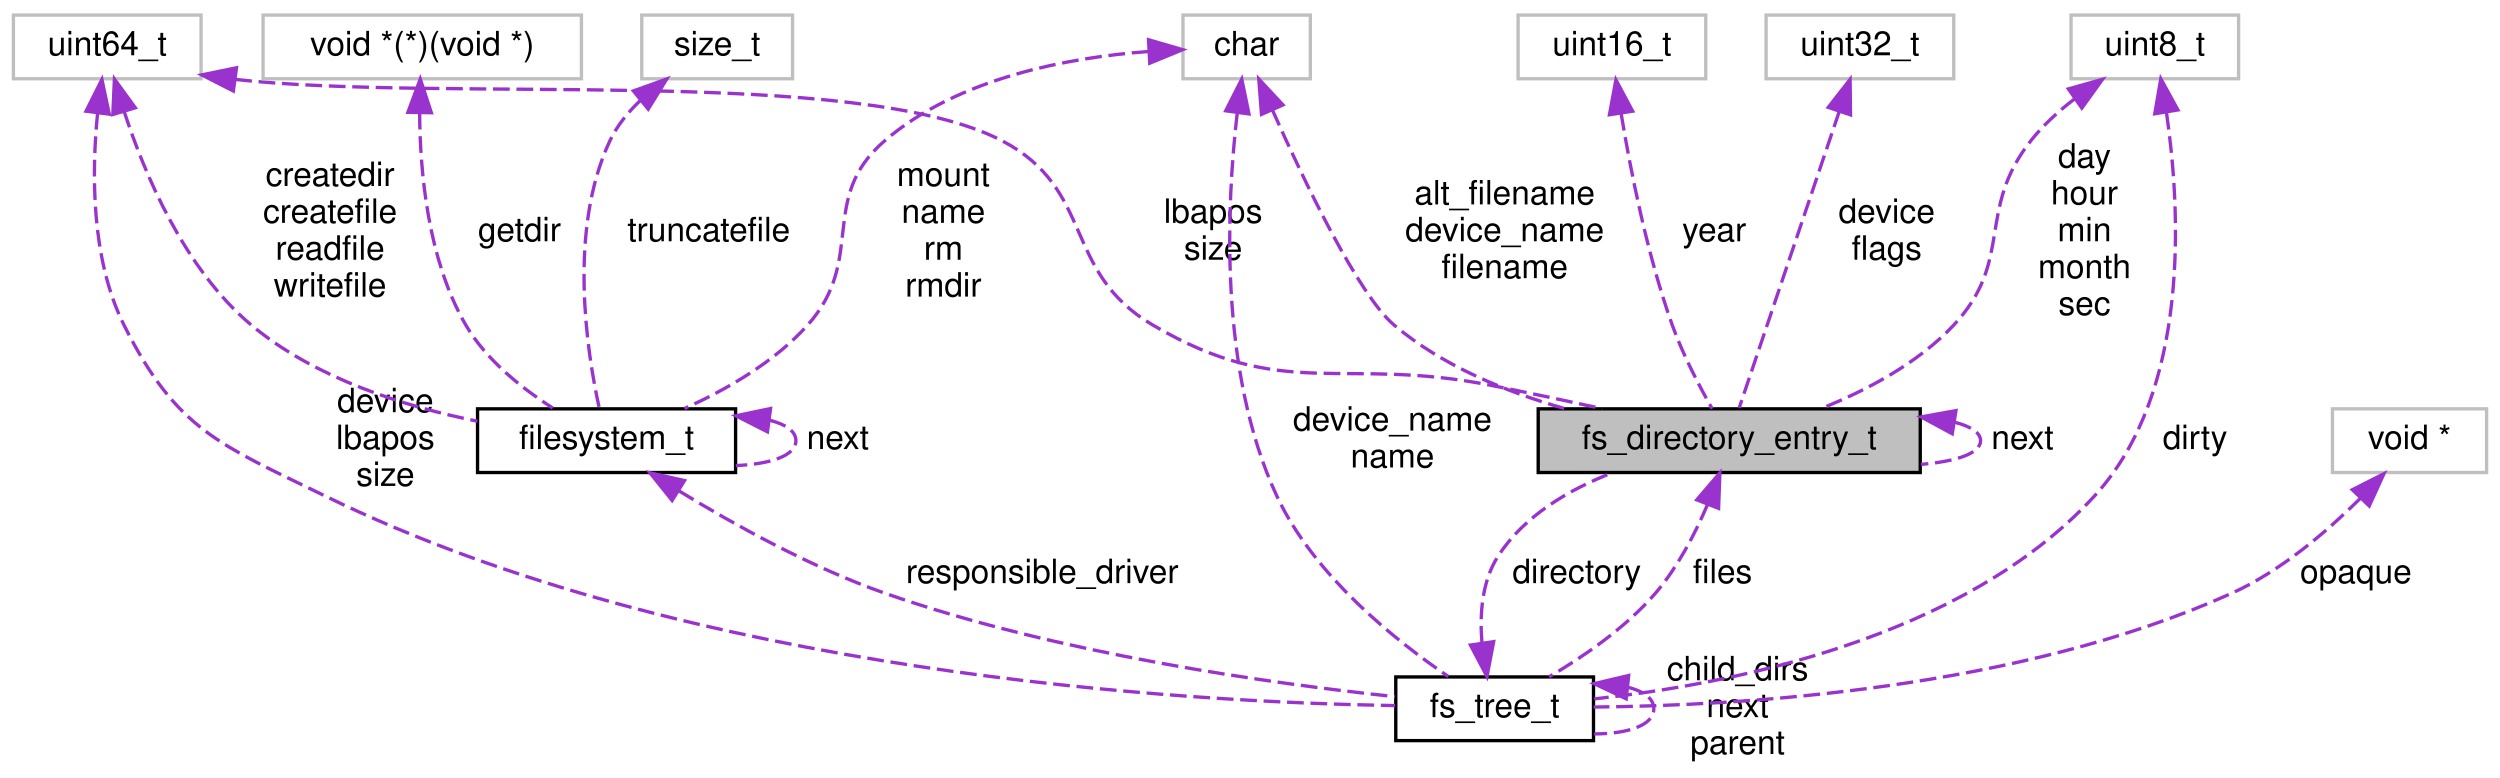
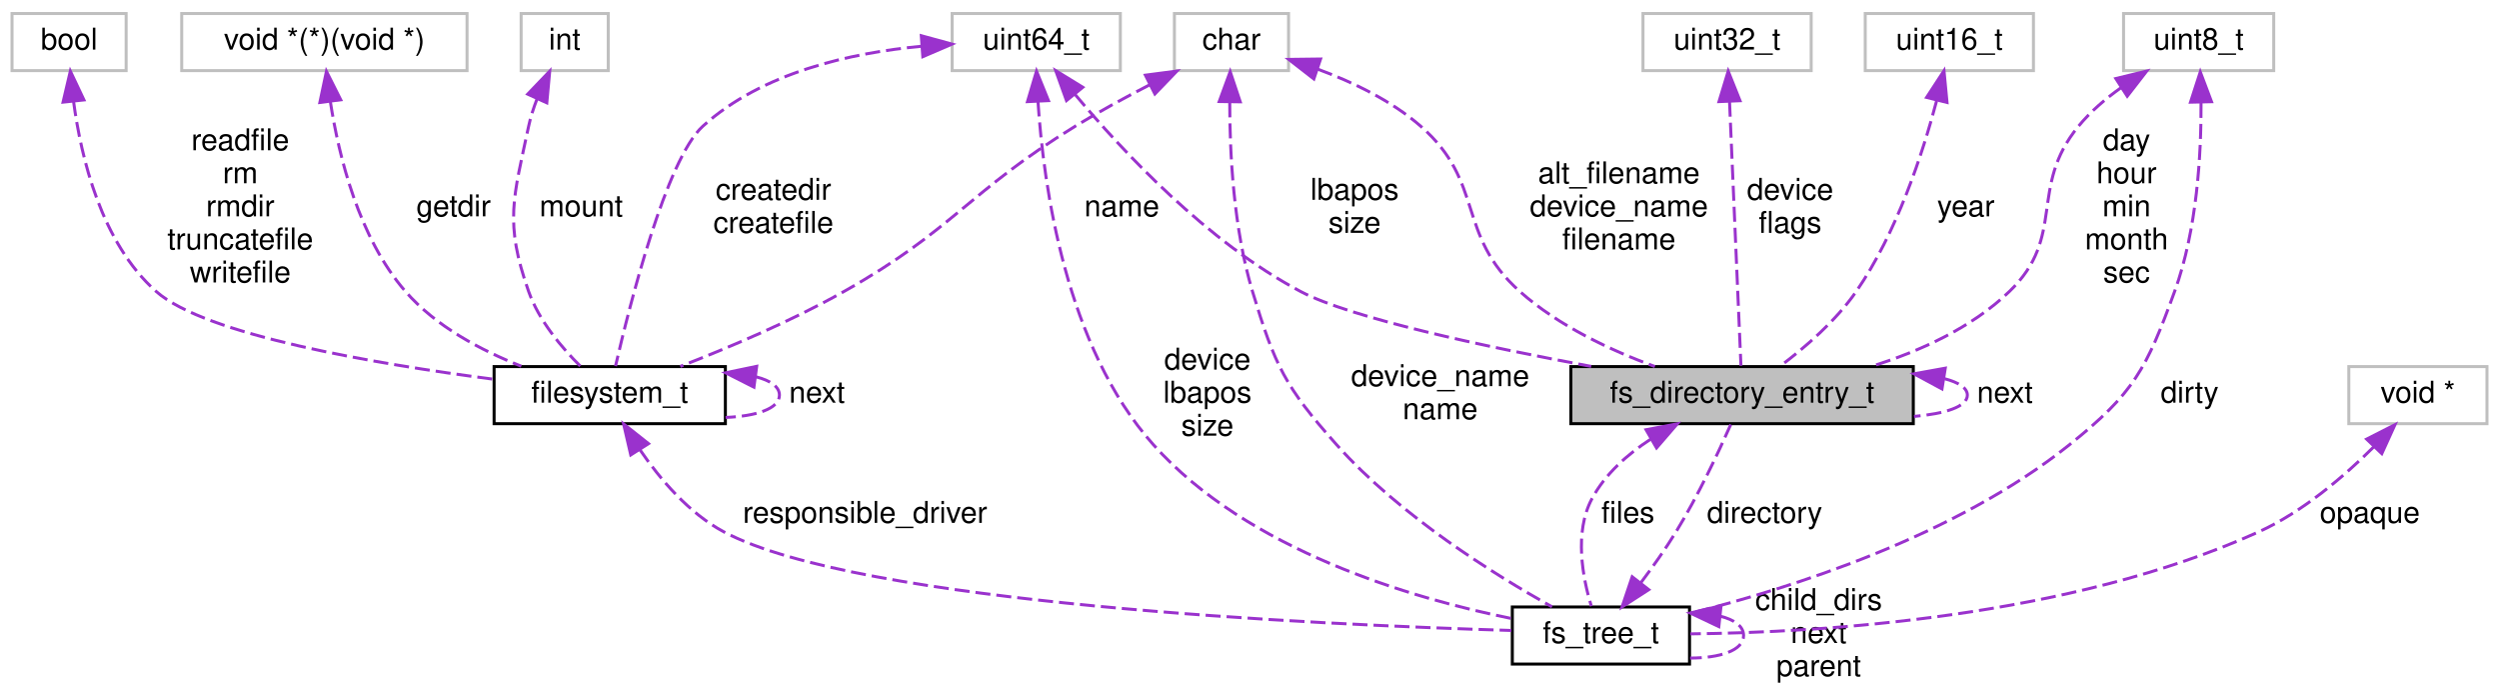
- <svg xmlns="http://www.w3.org/2000/svg" xmlns:xlink="http://www.w3.org/1999/xlink" width="746pt" height="232pt" viewBox="0.00 0.00 746.00 232.00">
+ <svg xmlns="http://www.w3.org/2000/svg" xmlns:xlink="http://www.w3.org/1999/xlink" width="832pt" height="232pt" viewBox="0.00 0.00 832.00 232.00">
  <g id="graph0" class="graph" transform="scale(1 1) rotate(0) translate(4 228)">
    <g id="node1" class="node">
      <g id="a_node1">
        <a xlink:title="A VFS directory entry. Files AND directories have these, but internally there is also a tree of fs_tr...">
-           <polygon fill="#bfbfbf" stroke="black" points="455,-87 455,-106 569,-106 569,-87 455,-87" />
-           <text text-anchor="middle" x="512" y="-94" font-family="Helvetica,sans-Serif" font-size="10.00">fs_directory_entry_t</text>
+           <polygon fill="#bfbfbf" stroke="black" points="519,-87 519,-106 633,-106 633,-87 519,-87" />
+           <text text-anchor="middle" x="576" y="-94" font-family="Helvetica,sans-Serif" font-size="10.00">fs_directory_entry_t</text>
        </a>
      </g>
    </g>
    <g id="edge1" class="edge">
-       <path fill="none" stroke="#9a32cd" stroke-dasharray="5,2" d="M579.44,-101.96C584.14,-100.71 587,-98.89 587,-96.5 587,-92.67 579.67,-90.31 569.23,-89.41" />
-       <polygon fill="#9a32cd" stroke="#9a32cd" points="578.55,-98.56 569.23,-103.59 579.65,-105.47 578.55,-98.56" />
-       <text text-anchor="middle" x="599.5" y="-94" font-family="Helvetica,sans-Serif" font-size="10.00"> next</text>
+       <path fill="none" stroke="#9a32cd" stroke-dasharray="5,2" d="M643.44,-101.96C648.14,-100.71 651,-98.89 651,-96.5 651,-92.67 643.67,-90.31 633.23,-89.41" />
+       <polygon fill="#9a32cd" stroke="#9a32cd" points="642.55,-98.56 633.23,-103.59 643.65,-105.47 642.55,-98.56" />
+       <text text-anchor="middle" x="663.5" y="-94" font-family="Helvetica,sans-Serif" font-size="10.00"> next</text>
    </g>
    <g id="node3" class="node">
      <g id="a_node3">
        <a xlink:href="structfs__tree__t.html" target="_top" xlink:title="Used internally by filesystem.c to cache directories to RAM.">
-           <polygon fill="none" stroke="black" points="412.5,-7 412.5,-26 471.5,-26 471.5,-7 412.5,-7" />
-           <text text-anchor="middle" x="442" y="-14" font-family="Helvetica,sans-Serif" font-size="10.00">fs_tree_t</text>
+           <polygon fill="none" stroke="black" points="499.5,-7 499.5,-26 558.5,-26 558.5,-7 499.5,-7" />
+           <text text-anchor="middle" x="529" y="-14" font-family="Helvetica,sans-Serif" font-size="10.00">fs_tree_t</text>
        </a>
      </g>
    </g>
    <g id="edge5" class="edge">
-       <path fill="none" stroke="#9a32cd" stroke-dasharray="5,2" d="M505.5,-77.37C501.82,-68.77 496.63,-58.71 490,-51 481.12,-40.68 468.39,-31.98 458.26,-26.04" />
-       <polygon fill="#9a32cd" stroke="#9a32cd" points="502.31,-78.85 509.21,-86.89 508.83,-76.3 502.31,-78.85" />
-       <text text-anchor="middle" x="510" y="-54" font-family="Helvetica,sans-Serif" font-size="10.00"> files</text>
+       <path fill="none" stroke="#9a32cd" stroke-dasharray="5,2" d="M545.61,-81.87C537.82,-76.81 530.4,-70.24 526,-62 520.02,-50.8 522.93,-35.68 525.8,-26.27" />
+       <polygon fill="#9a32cd" stroke="#9a32cd" points="544.02,-84.99 554.44,-86.95 547.52,-78.93 544.02,-84.99" />
+       <text text-anchor="middle" x="538" y="-54" font-family="Helvetica,sans-Serif" font-size="10.00"> files</text>
    </g>
    <g id="node2" class="node">
      <g id="a_node2">
        <a xlink:title=" ">
-           <polygon fill="none" stroke="#bfbfbf" points="0,-204.5 0,-223.5 56,-223.5 56,-204.5 0,-204.5" />
-           <text text-anchor="middle" x="28" y="-211.5" font-family="Helvetica,sans-Serif" font-size="10.00">uint64_t</text>
+           <polygon fill="none" stroke="#bfbfbf" points="313,-204.5 313,-223.5 369,-223.5 369,-204.5 313,-204.5" />
+           <text text-anchor="middle" x="341" y="-211.5" font-family="Helvetica,sans-Serif" font-size="10.00">uint64_t</text>
        </a>
      </g>
    </g>
    <g id="edge2" class="edge">
-       <path fill="none" stroke="#9a32cd" stroke-dasharray="5,2" d="M66.19,-204.3C129.51,-197.27 251.96,-208.49 295,-186 322.99,-171.37 312.76,-146.99 340,-131 379.32,-107.92 396.27,-121.86 441,-113 451.77,-110.87 463.42,-108.39 474.1,-106.06" />
-       <polygon fill="#9a32cd" stroke="#9a32cd" points="65.63,-200.84 56.19,-205.65 66.57,-207.78 65.63,-200.84" />
-       <text text-anchor="middle" x="358" y="-161.5" font-family="Helvetica,sans-Serif" font-size="10.00"> lbapos</text>
-       <text text-anchor="middle" x="358" y="-150.5" font-family="Helvetica,sans-Serif" font-size="10.00">size</text>
+       <path fill="none" stroke="#9a32cd" stroke-dasharray="5,2" d="M353.96,-196.53C369.67,-177.73 397.93,-147.45 429,-131 445.65,-122.18 490.08,-112.68 525.77,-106.06" />
+       <polygon fill="#9a32cd" stroke="#9a32cd" points="351.07,-194.53 347.48,-204.5 356.5,-198.95 351.07,-194.53" />
+       <text text-anchor="middle" x="447" y="-161.5" font-family="Helvetica,sans-Serif" font-size="10.00"> lbapos</text>
+       <text text-anchor="middle" x="447" y="-150.5" font-family="Helvetica,sans-Serif" font-size="10.00">size</text>
    </g>
    <g id="edge4" class="edge">
-       <path fill="none" stroke="#9a32cd" stroke-dasharray="5,2" d="M25.13,-194.3C23.37,-176.95 23.06,-150.88 33,-131 48.65,-99.7 61.55,-95.36 93,-80 201.96,-26.78 349.89,-18.46 412.29,-17.45" />
-       <polygon fill="#9a32cd" stroke="#9a32cd" points="21.67,-194.82 26.41,-204.29 28.61,-193.93 21.67,-194.82" />
-       <text text-anchor="middle" x="111" y="-105" font-family="Helvetica,sans-Serif" font-size="10.00"> device</text>
-       <text text-anchor="middle" x="111" y="-94" font-family="Helvetica,sans-Serif" font-size="10.00">lbapos</text>
-       <text text-anchor="middle" x="111" y="-83" font-family="Helvetica,sans-Serif" font-size="10.00">size</text>
+       <path fill="none" stroke="#9a32cd" stroke-dasharray="5,2" d="M341.58,-194.24C343.42,-166.06 350.82,-112.64 380,-80 411.41,-44.86 465.76,-28.93 499.42,-22.12" />
+       <polygon fill="#9a32cd" stroke="#9a32cd" points="338.08,-194.17 341.09,-204.33 345.07,-194.51 338.08,-194.17" />
+       <text text-anchor="middle" x="398" y="-105" font-family="Helvetica,sans-Serif" font-size="10.00"> device</text>
+       <text text-anchor="middle" x="398" y="-94" font-family="Helvetica,sans-Serif" font-size="10.00">lbapos</text>
+       <text text-anchor="middle" x="398" y="-83" font-family="Helvetica,sans-Serif" font-size="10.00">size</text>
    </g>
    <g id="node4" class="node">
      <g id="a_node4">
        <a xlink:href="structfilesystem__t.html" target="_top" xlink:title="Defines a filesystem driver.">
-           <polygon fill="none" stroke="black" points="138.5,-87 138.5,-106 215.5,-106 215.5,-87 138.5,-87" />
-           <text text-anchor="middle" x="177" y="-94" font-family="Helvetica,sans-Serif" font-size="10.00">filesystem_t</text>
+           <polygon fill="none" stroke="black" points="160.5,-87 160.5,-106 237.5,-106 237.5,-87 160.5,-87" />
+           <text text-anchor="middle" x="199" y="-94" font-family="Helvetica,sans-Serif" font-size="10.00">filesystem_t</text>
        </a>
      </g>
    </g>
    <g id="edge8" class="edge">
-       <path fill="none" stroke="#9a32cd" stroke-dasharray="5,2" d="M33.04,-194.77C39.09,-176.17 51.01,-147.73 71,-131 90.02,-115.08 116.65,-106.7 138.46,-102.31" />
-       <polygon fill="#9a32cd" stroke="#9a32cd" points="29.67,-193.84 30.14,-204.42 36.37,-195.85 29.67,-193.84" />
-       <text text-anchor="middle" x="94.5" y="-172.5" font-family="Helvetica,sans-Serif" font-size="10.00"> createdir</text>
-       <text text-anchor="middle" x="94.5" y="-161.5" font-family="Helvetica,sans-Serif" font-size="10.00">createfile</text>
-       <text text-anchor="middle" x="94.5" y="-150.5" font-family="Helvetica,sans-Serif" font-size="10.00">readfile</text>
-       <text text-anchor="middle" x="94.5" y="-139.5" font-family="Helvetica,sans-Serif" font-size="10.00">writefile</text>
+       <path fill="none" stroke="#9a32cd" stroke-dasharray="5,2" d="M302.9,-212.61C279.25,-210.42 249.71,-203.87 230,-186 217.82,-174.96 205.56,-126.24 200.93,-106.18" />
+       <polygon fill="#9a32cd" stroke="#9a32cd" points="302.73,-216.11 312.96,-213.32 303.23,-209.13 302.73,-216.11" />
+       <text text-anchor="middle" x="253.5" y="-161.5" font-family="Helvetica,sans-Serif" font-size="10.00"> createdir</text>
+       <text text-anchor="middle" x="253.5" y="-150.5" font-family="Helvetica,sans-Serif" font-size="10.00">createfile</text>
    </g>
    <g id="edge3" class="edge">
-       <path fill="none" stroke="#9a32cd" stroke-dasharray="5,2" d="M438.21,-36.23C437.51,-44.71 438.18,-54.49 443,-62 450.77,-74.1 464.26,-81.96 477.27,-86.99" />
-       <polygon fill="#9a32cd" stroke="#9a32cd" points="441.71,-36.54 439.71,-26.13 434.78,-35.51 441.71,-36.54" />
-       <text text-anchor="middle" x="466.5" y="-54" font-family="Helvetica,sans-Serif" font-size="10.00"> directory</text>
+       <path fill="none" stroke="#9a32cd" stroke-dasharray="5,2" d="M542.3,-34.08C546.28,-39.35 550.5,-45.29 554,-51 561.3,-62.9 568.17,-77.56 572.23,-86.72" />
+       <polygon fill="#9a32cd" stroke="#9a32cd" points="544.93,-31.76 536.03,-26.01 539.41,-36.05 544.93,-31.76" />
+       <text text-anchor="middle" x="583.5" y="-54" font-family="Helvetica,sans-Serif" font-size="10.00"> directory</text>
    </g>
    <g id="edge6" class="edge">
-       <path fill="none" stroke="#9a32cd" stroke-dasharray="5,2" d="M481.67,-22.95C486.41,-21.77 489.5,-19.62 489.5,-16.5 489.5,-11.5 481.58,-9 471.69,-9" />
-       <polygon fill="#9a32cd" stroke="#9a32cd" points="481.26,-19.47 471.69,-24 482,-26.43 481.26,-19.47" />
-       <text text-anchor="middle" x="514.5" y="-25" font-family="Helvetica,sans-Serif" font-size="10.00"> child_dirs</text>
-       <text text-anchor="middle" x="514.5" y="-14" font-family="Helvetica,sans-Serif" font-size="10.00">next</text>
-       <text text-anchor="middle" x="514.5" y="-3" font-family="Helvetica,sans-Serif" font-size="10.00">parent</text>
+       <path fill="none" stroke="#9a32cd" stroke-dasharray="5,2" d="M568.67,-22.95C573.41,-21.77 576.5,-19.62 576.5,-16.5 576.5,-11.5 568.58,-9 558.69,-9" />
+       <polygon fill="#9a32cd" stroke="#9a32cd" points="568.26,-19.47 558.69,-24 569,-26.43 568.26,-19.47" />
+       <text text-anchor="middle" x="601.5" y="-25" font-family="Helvetica,sans-Serif" font-size="10.00"> child_dirs</text>
+       <text text-anchor="middle" x="601.5" y="-14" font-family="Helvetica,sans-Serif" font-size="10.00">next</text>
+       <text text-anchor="middle" x="601.5" y="-3" font-family="Helvetica,sans-Serif" font-size="10.00">parent</text>
    </g>
    <g id="edge7" class="edge">
-       <path fill="none" stroke="#9a32cd" stroke-dasharray="5,2" d="M198.65,-81.48C214.91,-71.55 238.07,-58.68 260,-51 311.85,-32.83 375.63,-23.99 412.28,-20.12" />
-       <polygon fill="#9a32cd" stroke="#9a32cd" points="196.56,-78.66 189.93,-86.92 200.26,-84.59 196.56,-78.66" />
-       <text text-anchor="middle" x="307" y="-54" font-family="Helvetica,sans-Serif" font-size="10.00"> responsible_driver</text>
+       <path fill="none" stroke="#9a32cd" stroke-dasharray="5,2" d="M209.03,-78.36C215.67,-68.64 225.31,-57.22 237,-51 281.93,-27.08 434.17,-20.1 499.17,-18.18" />
+       <polygon fill="#9a32cd" stroke="#9a32cd" points="206,-76.6 203.61,-86.92 211.91,-80.35 206,-76.6" />
+       <text text-anchor="middle" x="284" y="-54" font-family="Helvetica,sans-Serif" font-size="10.00"> responsible_driver</text>
    </g>
    <g id="edge10" class="edge">
-       <path fill="none" stroke="#9a32cd" stroke-dasharray="5,2" d="M225.72,-102.59C230.48,-101.36 233.5,-99.33 233.5,-96.5 233.5,-91.97 225.77,-89.49 215.56,-89.07" />
-       <polygon fill="#9a32cd" stroke="#9a32cd" points="225.01,-99.15 215.56,-103.93 225.93,-106.09 225.01,-99.15" />
-       <text text-anchor="middle" x="246" y="-94" font-family="Helvetica,sans-Serif" font-size="10.00"> next</text>
+       <path fill="none" stroke="#9a32cd" stroke-dasharray="5,2" d="M247.72,-102.59C252.48,-101.36 255.5,-99.33 255.5,-96.5 255.5,-91.97 247.77,-89.49 237.56,-89.07" />
+       <polygon fill="#9a32cd" stroke="#9a32cd" points="247.01,-99.15 237.56,-103.93 247.93,-106.09 247.01,-99.15" />
+       <text text-anchor="middle" x="268" y="-94" font-family="Helvetica,sans-Serif" font-size="10.00"> next</text>
    </g>
    <g id="node5" class="node">
      <g id="a_node5">
        <a xlink:title=" ">
-           <polygon fill="none" stroke="#bfbfbf" points="74.5,-204.5 74.5,-223.5 169.5,-223.5 169.5,-204.5 74.5,-204.5" />
-           <text text-anchor="middle" x="122" y="-211.5" font-family="Helvetica,sans-Serif" font-size="10.00">void *(*)(void *)</text>
+           <polygon fill="none" stroke="#bfbfbf" points="56.5,-204.5 56.5,-223.5 151.5,-223.5 151.5,-204.5 56.5,-204.5" />
+           <text text-anchor="middle" x="104" y="-211.5" font-family="Helvetica,sans-Serif" font-size="10.00">void *(*)(void *)</text>
        </a>
      </g>
    </g>
    <g id="edge9" class="edge">
-       <path fill="none" stroke="#9a32cd" stroke-dasharray="5,2" d="M121.22,-194.36C121.31,-176.86 123.63,-150.52 135,-131 141.1,-120.52 151.84,-112.05 160.93,-106.24" />
-       <polygon fill="#9a32cd" stroke="#9a32cd" points="117.72,-194.49 121.41,-204.43 124.72,-194.36 117.72,-194.49" />
-       <text text-anchor="middle" x="151" y="-156" font-family="Helvetica,sans-Serif" font-size="10.00"> getdir</text>
+       <path fill="none" stroke="#9a32cd" stroke-dasharray="5,2" d="M106,-194.09C108.8,-176 115.44,-148.9 131,-131 141.1,-119.38 156.17,-111.38 169.56,-106.13" />
+       <polygon fill="#9a32cd" stroke="#9a32cd" points="102.49,-193.89 104.68,-204.26 109.44,-194.79 102.49,-193.89" />
+       <text text-anchor="middle" x="147" y="-156" font-family="Helvetica,sans-Serif" font-size="10.00"> getdir</text>
    </g>
    <g id="node6" class="node">
      <g id="a_node6">
        <a xlink:title=" ">
-           <polygon fill="none" stroke="#bfbfbf" points="349,-204.5 349,-223.5 387,-223.5 387,-204.5 349,-204.5" />
-           <text text-anchor="middle" x="368" y="-211.5" font-family="Helvetica,sans-Serif" font-size="10.00">char</text>
-         </a>
-       </g>
-     </g>
-     <g id="edge17" class="edge">
-       <path fill="none" stroke="#9a32cd" stroke-dasharray="5,2" d="M375.69,-195.16C385.19,-173.85 401.39,-139.95 412,-131 426.41,-118.84 445.42,-111.04 462.98,-106.06" />
-       <polygon fill="#9a32cd" stroke="#9a32cd" points="372.43,-193.88 371.62,-204.44 378.84,-196.69 372.43,-193.88" />
-       <text text-anchor="middle" x="445" y="-167" font-family="Helvetica,sans-Serif" font-size="10.00"> alt_filename</text>
-       <text text-anchor="middle" x="445" y="-156" font-family="Helvetica,sans-Serif" font-size="10.00">device_name</text>
-       <text text-anchor="middle" x="445" y="-145" font-family="Helvetica,sans-Serif" font-size="10.00">filename</text>
-     </g>
-     <g id="edge13" class="edge">
-       <path fill="none" stroke="#9a32cd" stroke-dasharray="5,2" d="M365.18,-194.14C362.06,-167.37 359.54,-117.46 377,-80 388.11,-56.16 412.63,-36.7 428.18,-26.13" />
-       <polygon fill="#9a32cd" stroke="#9a32cd" points="361.75,-194.94 366.54,-204.39 368.69,-194.01 361.75,-194.94" />
-       <text text-anchor="middle" x="411.5" y="-99.5" font-family="Helvetica,sans-Serif" font-size="10.00"> device_name</text>
-       <text text-anchor="middle" x="411.5" y="-88.5" font-family="Helvetica,sans-Serif" font-size="10.00">name</text>
+           <polygon fill="none" stroke="#bfbfbf" points="387,-204.5 387,-223.5 425,-223.5 425,-204.5 387,-204.5" />
+           <text text-anchor="middle" x="406" y="-211.5" font-family="Helvetica,sans-Serif" font-size="10.00">char</text>
+         </a>
+       </g>
+     </g>
+     <g id="edge18" class="edge">
+       <path fill="none" stroke="#9a32cd" stroke-dasharray="5,2" d="M434.78,-204.96C446.34,-200.7 459.22,-194.53 469,-186 490.48,-167.25 480.71,-149.96 502,-131 514.85,-119.56 532.26,-111.41 546.96,-106.02" />
+       <polygon fill="#9a32cd" stroke="#9a32cd" points="433.43,-201.72 425.07,-208.23 435.66,-208.36 433.43,-201.72" />
+       <text text-anchor="middle" x="535" y="-167" font-family="Helvetica,sans-Serif" font-size="10.00"> alt_filename</text>
+       <text text-anchor="middle" x="535" y="-156" font-family="Helvetica,sans-Serif" font-size="10.00">device_name</text>
+       <text text-anchor="middle" x="535" y="-145" font-family="Helvetica,sans-Serif" font-size="10.00">filename</text>
+     </g>
+     <g id="edge14" class="edge">
+       <path fill="none" stroke="#9a32cd" stroke-dasharray="5,2" d="M405.42,-193.94C405.41,-177.05 406.68,-151.89 413,-131 420.48,-106.25 423.8,-99.31 441,-80 462.06,-56.35 493.67,-36.69 512.72,-26.06" />
+       <polygon fill="#9a32cd" stroke="#9a32cd" points="401.92,-194.21 405.57,-204.16 408.92,-194.11 401.92,-194.21" />
+       <text text-anchor="middle" x="475.5" y="-99.5" font-family="Helvetica,sans-Serif" font-size="10.00"> device_name</text>
+       <text text-anchor="middle" x="475.5" y="-88.5" font-family="Helvetica,sans-Serif" font-size="10.00">name</text>
    </g>
    <g id="edge11" class="edge">
-       <path fill="none" stroke="#9a32cd" stroke-dasharray="5,2" d="M338.69,-212.63C314.91,-210.85 281.86,-204.79 260,-186 239.9,-168.73 254.65,-150.76 237,-131 227.07,-119.88 212.53,-111.63 200.25,-106.1" />
-       <polygon fill="#9a32cd" stroke="#9a32cd" points="338.72,-216.14 348.89,-213.18 339.09,-209.15 338.72,-216.14" />
-       <text text-anchor="middle" x="277.5" y="-172.5" font-family="Helvetica,sans-Serif" font-size="10.00"> mount</text>
-       <text text-anchor="middle" x="277.5" y="-161.5" font-family="Helvetica,sans-Serif" font-size="10.00">name</text>
-       <text text-anchor="middle" x="277.5" y="-150.5" font-family="Helvetica,sans-Serif" font-size="10.00">rm</text>
-       <text text-anchor="middle" x="277.5" y="-139.5" font-family="Helvetica,sans-Serif" font-size="10.00">rmdir</text>
+       <path fill="none" stroke="#9a32cd" stroke-dasharray="5,2" d="M378.76,-199.77C370.66,-195.6 361.86,-190.81 354,-186 318.14,-164.03 313.64,-151.64 277,-131 259.41,-121.09 238.31,-112.19 222.49,-106.06" />
+       <polygon fill="#9a32cd" stroke="#9a32cd" points="377.34,-202.98 387.85,-204.36 380.5,-196.73 377.34,-202.98" />
+       <text text-anchor="middle" x="369.5" y="-156" font-family="Helvetica,sans-Serif" font-size="10.00"> name</text>
    </g>
    <g id="node7" class="node">
      <g id="a_node7">
        <a xlink:title=" ">
-           <polygon fill="none" stroke="#bfbfbf" points="187.5,-204.5 187.5,-223.5 232.5,-223.5 232.5,-204.5 187.5,-204.5" />
-           <text text-anchor="middle" x="210" y="-211.5" font-family="Helvetica,sans-Serif" font-size="10.00">size_t</text>
+           <polygon fill="none" stroke="#bfbfbf" points="169.5,-204.5 169.5,-223.5 198.5,-223.5 198.5,-204.5 169.5,-204.5" />
+           <text text-anchor="middle" x="184" y="-211.5" font-family="Helvetica,sans-Serif" font-size="10.00">int</text>
        </a>
      </g>
    </g>
    <g id="edge12" class="edge">
-       <path fill="none" stroke="#9a32cd" stroke-dasharray="5,2" d="M187.13,-198.07C183.44,-194.57 180.14,-190.53 178,-186 165.42,-159.32 171.15,-122.88 174.8,-106.32" />
-       <polygon fill="#9a32cd" stroke="#9a32cd" points="185.01,-200.86 194.98,-204.45 189.43,-195.43 185.01,-200.86" />
-       <text text-anchor="middle" x="207.5" y="-156" font-family="Helvetica,sans-Serif" font-size="10.00"> truncatefile</text>
+       <path fill="none" stroke="#9a32cd" stroke-dasharray="5,2" d="M174.79,-195.05C173.64,-192.09 172.64,-189.01 172,-186 166.93,-162.09 163.87,-154.05 172,-131 175.43,-121.28 183.01,-112.3 189.26,-106.1" />
+       <polygon fill="#9a32cd" stroke="#9a32cd" points="171.69,-196.67 179.02,-204.32 178.05,-193.77 171.69,-196.67" />
+       <text text-anchor="middle" x="189.5" y="-156" font-family="Helvetica,sans-Serif" font-size="10.00"> mount</text>
    </g>
    <g id="node8" class="node">
      <g id="a_node8">
        <a xlink:title=" ">
-           <polygon fill="none" stroke="#bfbfbf" points="614,-204.5 614,-223.5 664,-223.5 664,-204.5 614,-204.5" />
-           <text text-anchor="middle" x="639" y="-211.5" font-family="Helvetica,sans-Serif" font-size="10.00">uint8_t</text>
-         </a>
-       </g>
-     </g>
-     <g id="edge19" class="edge">
-       <path fill="none" stroke="#9a32cd" stroke-dasharray="5,2" d="M614.97,-198.43C610.24,-194.8 605.63,-190.6 602,-186 585.58,-165.2 597.09,-150.36 579,-131 568.26,-119.5 552.7,-111.39 539.28,-106.03" />
-       <polygon fill="#9a32cd" stroke="#9a32cd" points="613.21,-201.47 623.4,-204.34 617.22,-195.74 613.21,-201.47" />
-       <text text-anchor="middle" x="618" y="-178" font-family="Helvetica,sans-Serif" font-size="10.00"> day</text>
-       <text text-anchor="middle" x="618" y="-167" font-family="Helvetica,sans-Serif" font-size="10.00">hour</text>
-       <text text-anchor="middle" x="618" y="-156" font-family="Helvetica,sans-Serif" font-size="10.00">min</text>
-       <text text-anchor="middle" x="618" y="-145" font-family="Helvetica,sans-Serif" font-size="10.00">month</text>
-       <text text-anchor="middle" x="618" y="-134" font-family="Helvetica,sans-Serif" font-size="10.00">sec</text>
-     </g>
-     <g id="edge14" class="edge">
-       <path fill="none" stroke="#9a32cd" stroke-dasharray="5,2" d="M642.49,-194.3C646.64,-165.77 649.79,-111.39 621,-80 581.73,-37.18 511.52,-23.7 471.7,-19.45" />
-       <polygon fill="#9a32cd" stroke="#9a32cd" points="638.98,-194.05 640.79,-204.49 645.89,-195.2 638.98,-194.05" />
-       <text text-anchor="middle" x="651" y="-94" font-family="Helvetica,sans-Serif" font-size="10.00"> dirty</text>
+           <polygon fill="none" stroke="#bfbfbf" points="0,-204.5 0,-223.5 38,-223.5 38,-204.5 0,-204.5" />
+           <text text-anchor="middle" x="19" y="-211.5" font-family="Helvetica,sans-Serif" font-size="10.00">bool</text>
+         </a>
+       </g>
+     </g>
+     <g id="edge13" class="edge">
+       <path fill="none" stroke="#9a32cd" stroke-dasharray="5,2" d="M20.48,-194.31C22.98,-175.54 29.75,-147.16 48,-131 64.39,-116.49 121.12,-106.88 160.18,-101.81" />
+       <polygon fill="#9a32cd" stroke="#9a32cd" points="16.99,-194 19.42,-204.32 23.95,-194.74 16.99,-194" />
+       <text text-anchor="middle" x="76" y="-178" font-family="Helvetica,sans-Serif" font-size="10.00"> readfile</text>
+       <text text-anchor="middle" x="76" y="-167" font-family="Helvetica,sans-Serif" font-size="10.00">rm</text>
+       <text text-anchor="middle" x="76" y="-156" font-family="Helvetica,sans-Serif" font-size="10.00">rmdir</text>
+       <text text-anchor="middle" x="76" y="-145" font-family="Helvetica,sans-Serif" font-size="10.00">truncatefile</text>
+       <text text-anchor="middle" x="76" y="-134" font-family="Helvetica,sans-Serif" font-size="10.00">writefile</text>
    </g>
    <g id="node9" class="node">
      <g id="a_node9">
        <a xlink:title=" ">
-           <polygon fill="none" stroke="#bfbfbf" points="692,-87 692,-106 738,-106 738,-87 692,-87" />
-           <text text-anchor="middle" x="715" y="-94" font-family="Helvetica,sans-Serif" font-size="10.00">void *</text>
-         </a>
-       </g>
+           <polygon fill="none" stroke="#bfbfbf" points="703,-204.5 703,-223.5 753,-223.5 753,-204.5 703,-204.5" />
+           <text text-anchor="middle" x="728" y="-211.5" font-family="Helvetica,sans-Serif" font-size="10.00">uint8_t</text>
+         </a>
+       </g>
+     </g>
+     <g id="edge20" class="edge">
+       <path fill="none" stroke="#9a32cd" stroke-dasharray="5,2" d="M702.12,-198.78C696.97,-195.11 691.95,-190.82 688,-186 671.2,-165.51 684.07,-149.39 665,-131 652.4,-118.85 634.98,-111.02 618.89,-106.01" />
+       <polygon fill="#9a32cd" stroke="#9a32cd" points="700.43,-201.86 710.72,-204.35 704.23,-195.98 700.43,-201.86" />
+       <text text-anchor="middle" x="704" y="-178" font-family="Helvetica,sans-Serif" font-size="10.00"> day</text>
+       <text text-anchor="middle" x="704" y="-167" font-family="Helvetica,sans-Serif" font-size="10.00">hour</text>
+       <text text-anchor="middle" x="704" y="-156" font-family="Helvetica,sans-Serif" font-size="10.00">min</text>
+       <text text-anchor="middle" x="704" y="-145" font-family="Helvetica,sans-Serif" font-size="10.00">month</text>
+       <text text-anchor="middle" x="704" y="-134" font-family="Helvetica,sans-Serif" font-size="10.00">sec</text>
    </g>
    <g id="edge15" class="edge">
-       <path fill="none" stroke="#9a32cd" stroke-dasharray="5,2" d="M700.39,-79.36C690.53,-69.54 676.68,-57.64 662,-51 598.46,-22.26 515.15,-17.39 471.54,-17.02" />
-       <polygon fill="#9a32cd" stroke="#9a32cd" points="697.93,-81.86 707.38,-86.66 702.98,-77.02 697.93,-81.86" />
-       <text text-anchor="middle" x="699" y="-54" font-family="Helvetica,sans-Serif" font-size="10.00"> opaque</text>
+       <path fill="none" stroke="#9a32cd" stroke-dasharray="5,2" d="M728.8,-193.76C728.88,-176.75 727.48,-151.53 720,-131 710.59,-105.17 706.46,-97.18 685,-80 646.97,-49.54 592.17,-32.23 558.66,-23.87" />
+       <polygon fill="#9a32cd" stroke="#9a32cd" points="725.29,-193.99 728.55,-204.06 732.29,-194.15 725.29,-193.99" />
+       <text text-anchor="middle" x="725" y="-94" font-family="Helvetica,sans-Serif" font-size="10.00"> dirty</text>
    </g>
    <g id="node10" class="node">
      <g id="a_node10">
        <a xlink:title=" ">
-           <polygon fill="none" stroke="#bfbfbf" points="449,-204.5 449,-223.5 505,-223.5 505,-204.5 449,-204.5" />
-           <text text-anchor="middle" x="477" y="-211.5" font-family="Helvetica,sans-Serif" font-size="10.00">uint16_t</text>
+           <polygon fill="none" stroke="#bfbfbf" points="778,-87 778,-106 824,-106 824,-87 778,-87" />
+           <text text-anchor="middle" x="801" y="-94" font-family="Helvetica,sans-Serif" font-size="10.00">void *</text>
        </a>
      </g>
    </g>
    <g id="edge16" class="edge">
-       <path fill="none" stroke="#9a32cd" stroke-dasharray="5,2" d="M479.77,-193.98C482.55,-177.11 487.52,-151.97 495,-131 498.16,-122.15 503.14,-112.66 506.9,-106.05" />
-       <polygon fill="#9a32cd" stroke="#9a32cd" points="476.26,-193.76 478.19,-204.18 483.18,-194.83 476.26,-193.76" />
-       <text text-anchor="middle" x="507.5" y="-156" font-family="Helvetica,sans-Serif" font-size="10.00"> year</text>
+       <path fill="none" stroke="#9a32cd" stroke-dasharray="5,2" d="M786.39,-79.37C776.53,-69.55 762.68,-57.65 748,-51 684.93,-22.45 602.28,-17.48 558.77,-17.05" />
+       <polygon fill="#9a32cd" stroke="#9a32cd" points="783.93,-81.86 793.37,-86.66 788.98,-77.02 783.93,-81.86" />
+       <text text-anchor="middle" x="785" y="-54" font-family="Helvetica,sans-Serif" font-size="10.00"> opaque</text>
    </g>
    <g id="node11" class="node">
      <g id="a_node11">
        <a xlink:title=" ">
-           <polygon fill="none" stroke="#bfbfbf" points="523,-204.5 523,-223.5 579,-223.5 579,-204.5 523,-204.5" />
-           <text text-anchor="middle" x="551" y="-211.5" font-family="Helvetica,sans-Serif" font-size="10.00">uint32_t</text>
-         </a>
-       </g>
-     </g>
-     <g id="edge18" class="edge">
-       <path fill="none" stroke="#9a32cd" stroke-dasharray="5,2" d="M544.87,-194.84C536.37,-169.66 521.32,-125.1 514.97,-106.28" />
-       <polygon fill="#9a32cd" stroke="#9a32cd" points="541.55,-195.96 548.07,-204.32 548.19,-193.72 541.55,-195.96" />
-       <text text-anchor="middle" x="559" y="-161.5" font-family="Helvetica,sans-Serif" font-size="10.00"> device</text>
-       <text text-anchor="middle" x="559" y="-150.5" font-family="Helvetica,sans-Serif" font-size="10.00">flags</text>
+           <polygon fill="none" stroke="#bfbfbf" points="617,-204.5 617,-223.5 673,-223.5 673,-204.5 617,-204.5" />
+           <text text-anchor="middle" x="645" y="-211.5" font-family="Helvetica,sans-Serif" font-size="10.00">uint16_t</text>
+         </a>
+       </g>
+     </g>
+     <g id="edge17" class="edge">
+       <path fill="none" stroke="#9a32cd" stroke-dasharray="5,2" d="M640.75,-194.41C636.13,-176.94 627.56,-150.62 614,-131 607.2,-121.16 596.9,-112.32 588.74,-106.2" />
+       <polygon fill="#9a32cd" stroke="#9a32cd" points="637.43,-195.58 643.22,-204.45 644.23,-193.9 637.43,-195.58" />
+       <text text-anchor="middle" x="650.5" y="-156" font-family="Helvetica,sans-Serif" font-size="10.00"> year</text>
+     </g>
+     <g id="node12" class="node">
+       <g id="a_node12">
+         <a xlink:title=" ">
+           <polygon fill="none" stroke="#bfbfbf" points="543,-204.5 543,-223.5 599,-223.5 599,-204.5 543,-204.5" />
+           <text text-anchor="middle" x="571" y="-211.5" font-family="Helvetica,sans-Serif" font-size="10.00">uint32_t</text>
+         </a>
+       </g>
+     </g>
+     <g id="edge19" class="edge">
+       <path fill="none" stroke="#9a32cd" stroke-dasharray="5,2" d="M571.82,-194.16C572.91,-168.87 574.81,-124.94 575.62,-106.28" />
+       <polygon fill="#9a32cd" stroke="#9a32cd" points="568.31,-194.18 571.38,-204.32 575.31,-194.48 568.31,-194.18" />
+       <text text-anchor="middle" x="592" y="-161.5" font-family="Helvetica,sans-Serif" font-size="10.00"> device</text>
+       <text text-anchor="middle" x="592" y="-150.5" font-family="Helvetica,sans-Serif" font-size="10.00">flags</text>
    </g>
  </g>
</svg>
